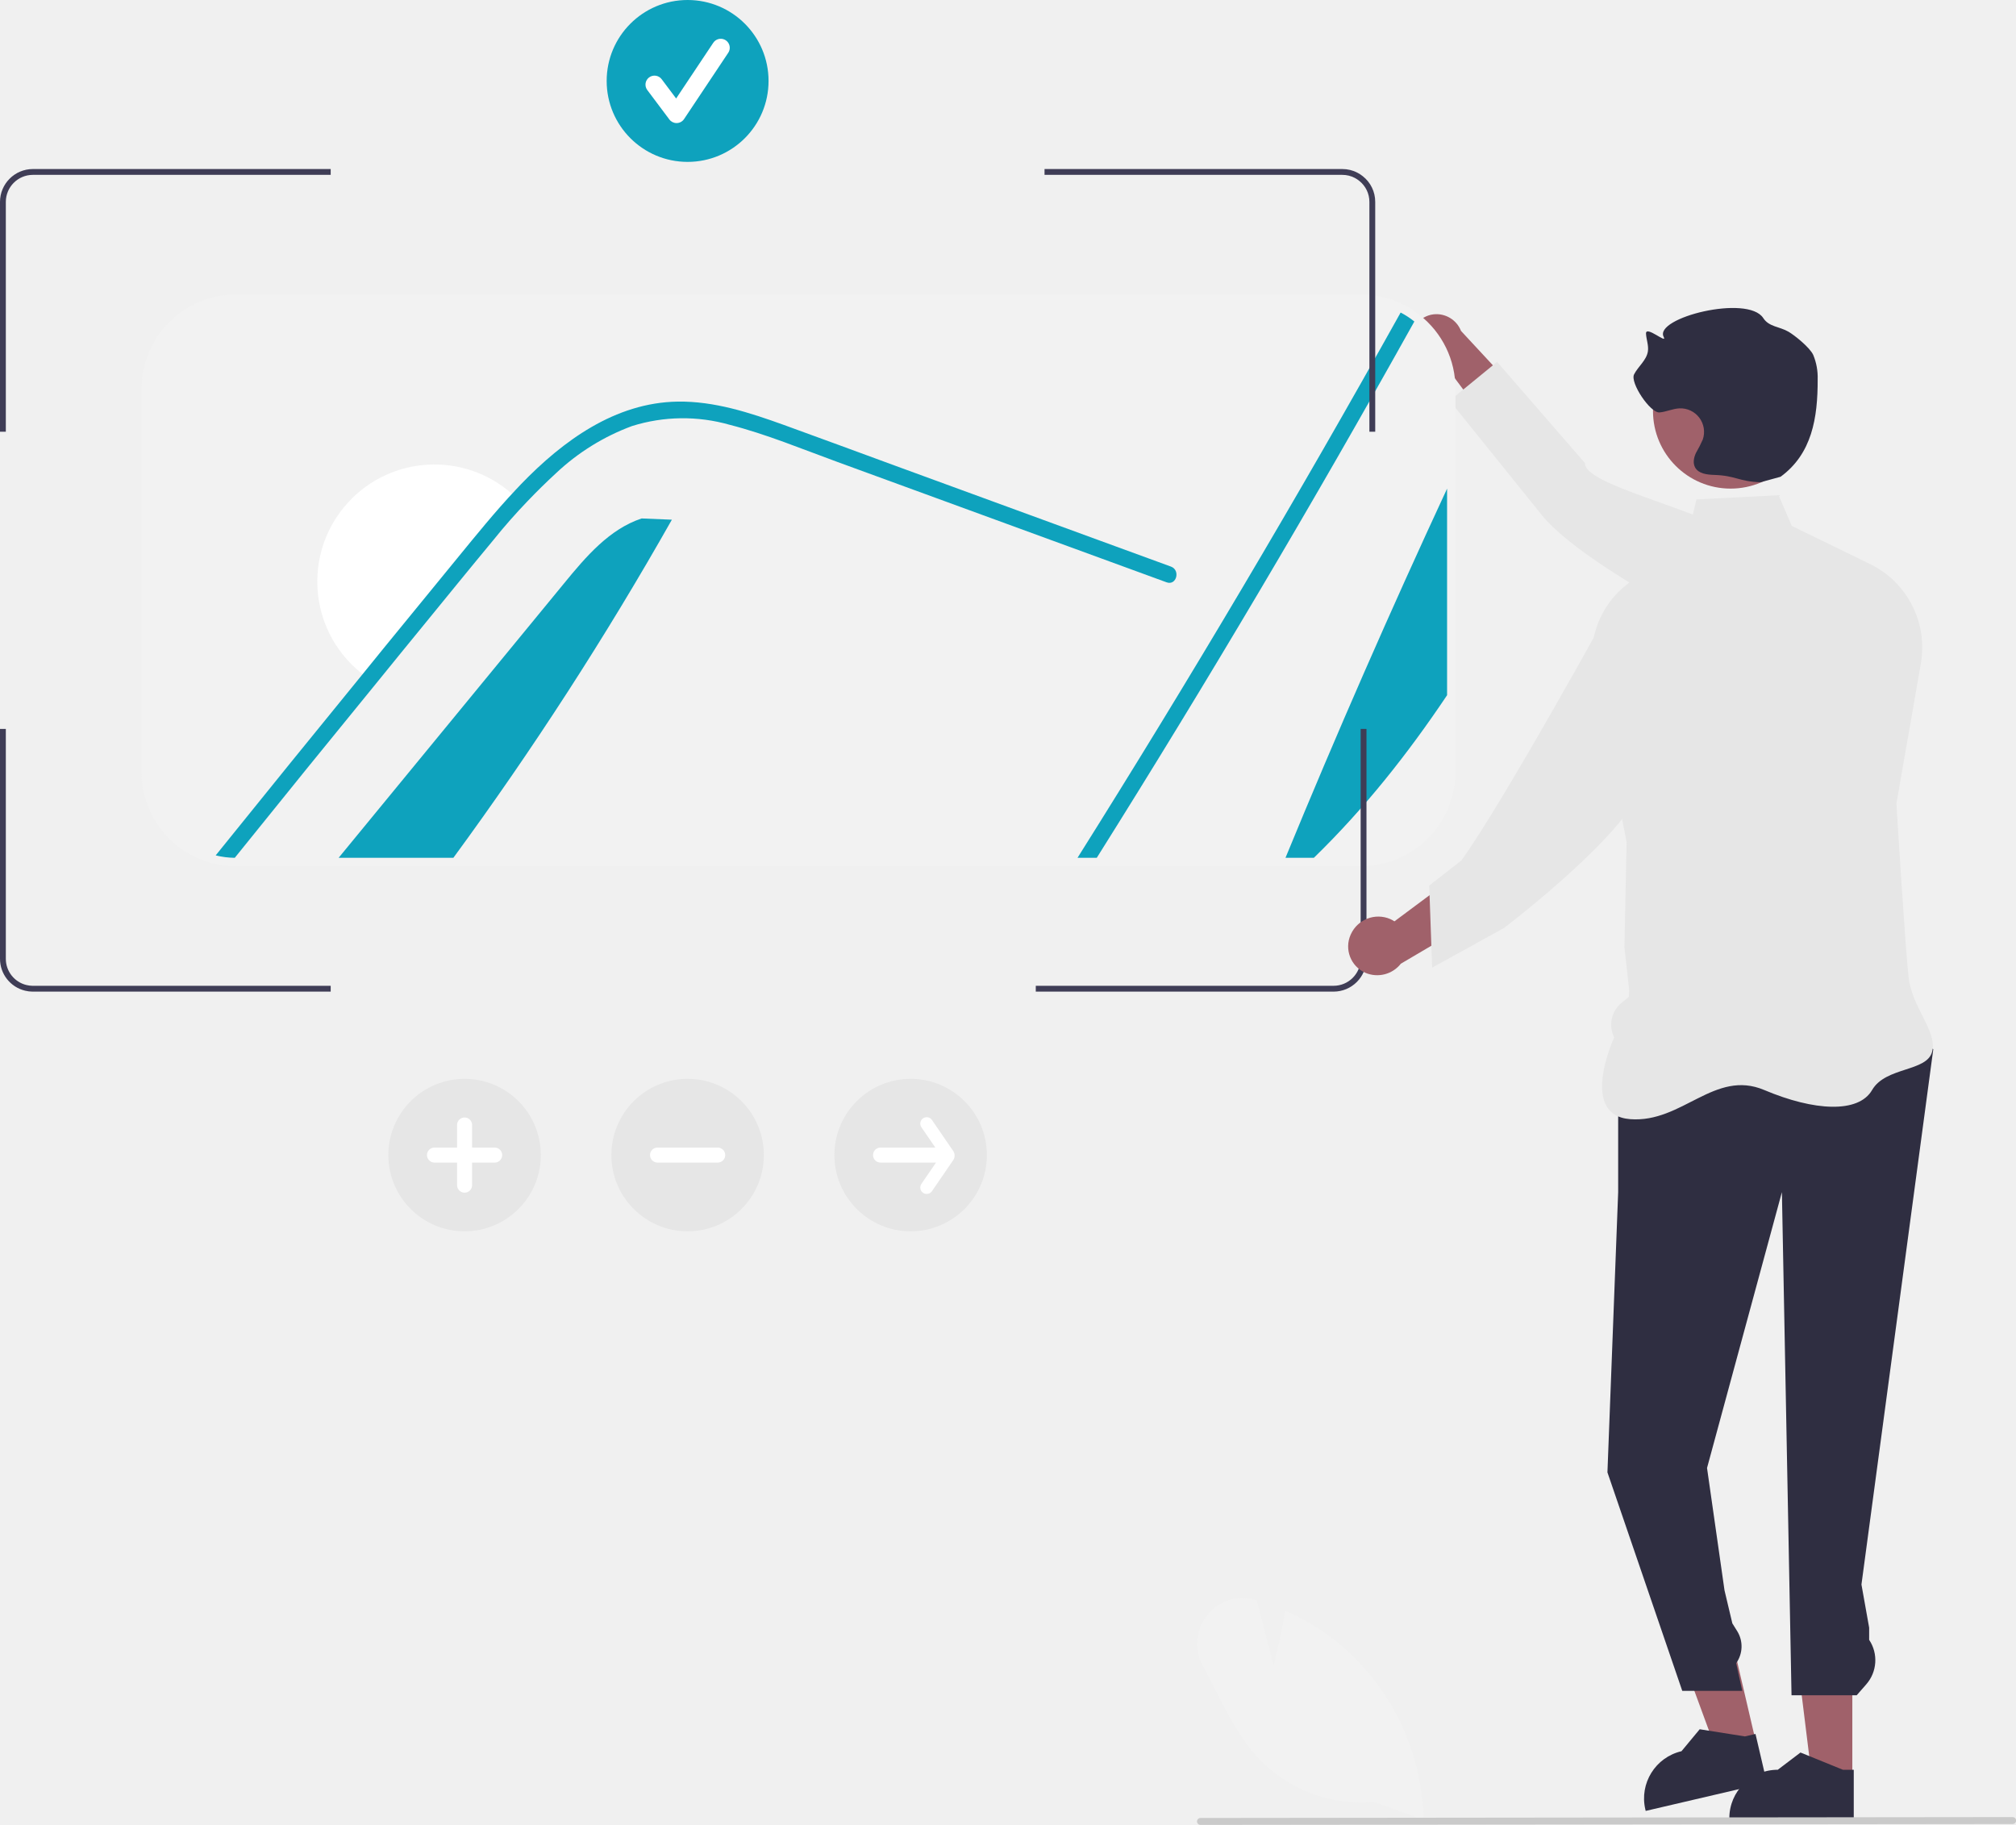
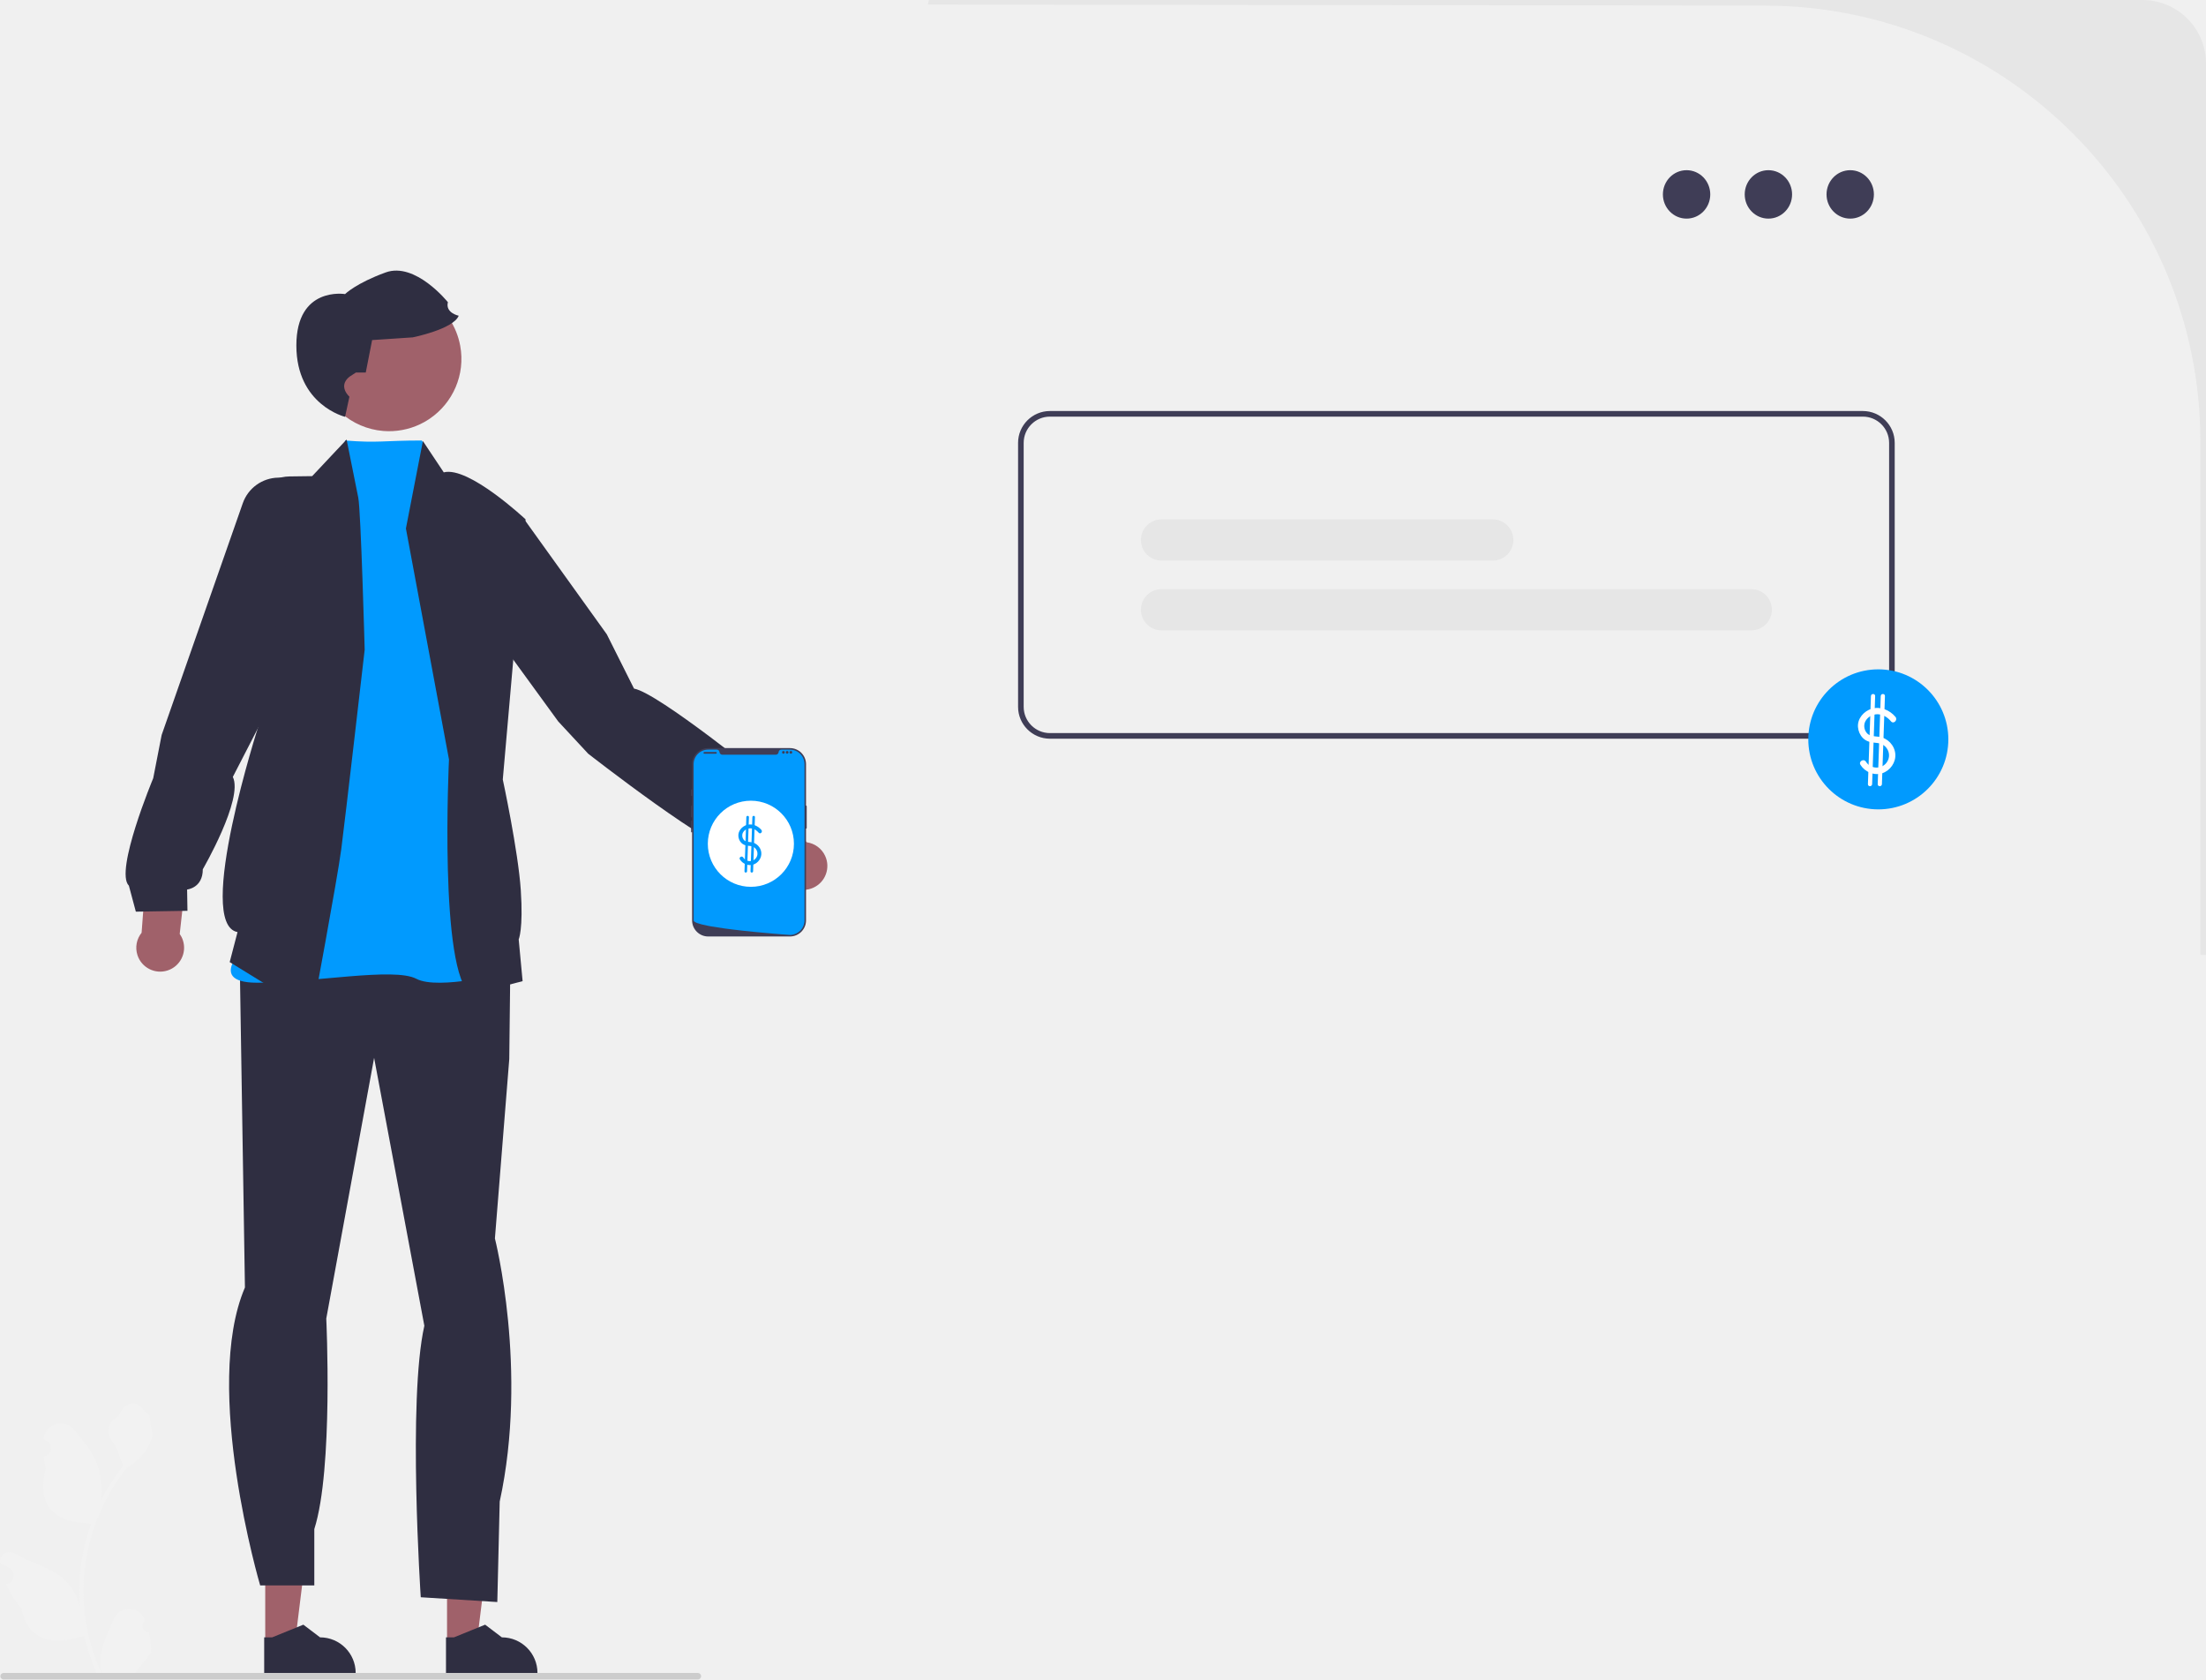
- <svg xmlns="http://www.w3.org/2000/svg" data-name="Layer 1" width="691.927" height="626.302" viewBox="0 0 691.927 626.302">
-   <path d="M738.499,254.675a9.097,9.097,0,0,0,10.058,7.735,8.728,8.728,0,0,0,1.41-.307l18.96,25.45,16.299-5.077-29.742-32.055a9.072,9.072,0,0,0-9.502-5.69,8.682,8.682,0,0,0-7.516,9.709Q738.481,254.557,738.499,254.675Z" transform="translate(-254.0365 -136.8489)" fill="#a0616a" />
-   <path d="M872.383,368.342s-70.797-33.041-88.706-54.145l-32.091-39.845,16.275-13.314,30.164,34.744c-.275,7.3,35.378,14.785,54.544,25.426Z" transform="translate(-254.0365 -136.8489)" fill="#e6e6e6" />
-   <polygon points="635.752 610.051 621.866 610.05 615.26 556.486 635.755 556.487 635.752 610.051" fill="#a0616a" />
-   <path d="M890.278,761.386l-42.703-.002v-.54a16.622,16.622,0,0,1,16.621-16.621h.001l7.8-5.918,14.554,5.919,3.728 0Z" transform="translate(-254.0365 -136.8489)" fill="#2f2e41" />
-   <polygon points="602.646 597.799 589.123 600.953 570.519 550.292 590.478 545.636 602.646 597.799" fill="#a0616a" />
-   <path d="M860.451,748.644l-41.587,9.702-.123-.526a16.622,16.622,0,0,1,12.41-19.963l.001-0,6.252-7.535L852.922,732.778l3.63-.847Z" transform="translate(-254.0365 -136.8489)" fill="#2f2e41" />
-   <path d="M721.144,434.121H334.612a31.925,31.925,0,0,1-7.237-.917,32.309,32.309,0,0,1-24.761-31.512V270.311A32.45,32.45,0,0,1,335.043,237.911H721.144a32.009,32.009,0,0,1,14.944,3.658,31.058,31.058,0,0,1,5.182,3.381,32.071,32.071,0,0,1,12.303,25.36v131.382A32.465,32.465,0,0,1,721.144,434.121Z" transform="translate(-254.0365 -136.8489)" fill="#f2f2f2" />
-   <path d="M695.235,431.249q26.325-63.982,55.465-126.699v70.89c-13.471,20.106-28.408,38.978-45.728,55.81Z" transform="translate(-254.0365 -136.8489)" fill="#0ea2bd" />
-   <path d="M739.469,247.189q-52.09,93.452-109.006,184.06h-6.606Q681.721,339.219,734.759,244.115A28.233,28.233,0,0,1,739.469,247.189Z" transform="translate(-254.0365 -136.8489)" fill="#0ea2bd" />
-   <path d="M484.635,315.206a1171.096,1171.096,0,0,1-74.997,116.043H370.258q38.691-47.135,77.439-94.27c7.411-9.048,15.453-18.527,26.569-22.203Z" transform="translate(-254.0365 -136.8489)" fill="#0ea2bd" />
-   <path d="M432.301,308.772c-4.108,4.28-8.043,8.732-11.748,13.356-8.158,9.823-16.2,19.733-24.271,29.614-5.027,6.147-10.053,12.294-15.022,18.44a36.683,36.683,0,0,1-4.481-3.389,40.192,40.192,0,0,1,51.358-61.813A37.046,37.046,0,0,1,432.301,308.772Z" transform="translate(-254.0365 -136.8489)" fill="#fff" />
-   <path d="M654.419,336.691,578.934,309.088,541.45,295.387c-12.207-4.452-24.386-9.536-36.996-12.753a58.324,58.324,0,0,0-33.492.431,77.001,77.001,0,0,0-26.11,16.2q-4.998,4.61-9.68,9.507c-4.108,4.28-8.043,8.732-11.748,13.356-8.158,9.823-16.2,19.733-24.271,29.614-5.027,6.147-10.053,12.294-15.022,18.44Q359.228,400.644,334.612,431.249a28.786,28.786,0,0,1-6.549-.833q25.679-31.883,51.587-63.622c1.982-2.47,4.021-4.969,6.032-7.439q12.624-15.467,25.277-30.906c6.52-7.956,12.983-15.97,20.049-23.467.632-.689,1.264-1.35,1.924-2.039,14.333-14.821,32.228-27.919,53.655-28.264,12.61-.201,24.788,3.792,36.508,8.014,12.61,4.567,25.191,9.22,37.8,13.845l76.002,27.804,19.015,6.951C659.273,332.498,657.837,337.955,654.419,336.691Z" transform="translate(-254.0365 -136.8489)" fill="#0ea2bd" />
-   <path d="M256.036,285.016V206.141a9.296,9.296,0,0,1,9.29-9.28h102.21v-2h-102.21a11.298,11.298,0,0,0-11.29,11.28v78.875Z" transform="translate(-254.0365 -136.8489)" fill="#3f3d56" />
-   <path d="M263.131,474.91a9.257,9.257,0,0,1-7.095-9.028v-78.865h-2v78.865a11.248,11.248,0,0,0,8.621,10.971,11.115,11.115,0,0,0,2.52.319H367.536v-2H265.189A9.133,9.133,0,0,1,263.131,474.91Z" transform="translate(-254.0365 -136.8489)" fill="#3f3d56" />
-   <path d="M721.036,387.016v78.865a9.301,9.301,0,0,1-9.29,9.29h-102.21v2h102.21a11.303,11.303,0,0,0,11.29-11.29v-78.865Z" transform="translate(-254.0365 -136.8489)" fill="#3f3d56" />
-   <path d="M719.028,197.91a8.86,8.86,0,0,1,1.481.968,9.185,9.185,0,0,1,3.528,7.264v78.875h2V206.141a11.165,11.165,0,0,0-4.283-8.829,10.813,10.813,0,0,0-1.804-1.177,11.144,11.144,0,0,0-5.203-1.273h-102.21v2h102.21A9.169,9.169,0,0,1,719.028,197.91Z" transform="translate(-254.0365 -136.8489)" fill="#3f3d56" />
-   <path d="M901.822,486.821l-86.402,4.331-6,29v25.831l-3.682,96.177,25.682,74.992h20.591l-2.091-9.5v0a9.913,9.913,0,0,0,.341-11.023l-1.652-2.641-2.689-11.336-6-42,25.697-94.669,3.303,172.669h22.369l3.281-3.747a12.569,12.569,0,0,0,.992-15.267l0,0v-4.187l-2.642-14.799,24.653-183.709Z" transform="translate(-254.0365 -136.8489)" fill="#2f2e41" />
-   <path d="M864.489,306.795l-28.185,1.443-3.202,13.358-20.468,15.664a31.248,31.248,0,0,0-11.67,30.842L812.31,425.819l-.738,36.124,1.637,14.793-.124,2.239-2.506,2.051a9.701,9.701,0,0,0-2.527,11.856l0,0s-12.351,26.703,5.52,28.061,28.925-17.224,46-10,32.319,8.071,37,0,18.922-6.19,20.635-13.241-6.958-15.032-8.123-25.541-4.165-59.509-4.165-59.509l8.39-48.107a31.868,31.868,0,0,0-17.444-34.127l-26.861-13.077Z" transform="translate(-254.0365 -136.8489)" fill="#e6e6e6" />
-   <path d="M717.704,457.416a10.35,10.35,0,0,1,13.485-5.155,9.929,9.929,0,0,1,1.437.794l28.961-21.566L777.7,442.335l-42.867,25.253a10.322,10.322,0,0,1-12.212,3.107,9.878,9.878,0,0,1-5.03-13.032Q717.646,457.538,717.704,457.416Z" transform="translate(-254.0365 -136.8489)" fill="#a0616a" />
-   <path d="M807.689,343.683s-37.542,68.359-52.08,88.465l-11.036,8.62,1,28.175L770.234,455.334s49.765-37.696,48.339-53.391S807.689,343.683,807.689,343.683Z" transform="translate(-254.0365 -136.8489)" fill="#e6e6e6" />
-   <circle cx="593.969" cy="141.057" r="26.632" fill="#a0616a" />
-   <path d="M858.296,302.355c-7.642-.251-8.337-2.269-15.979-2.52-2.433-.08-5.305-.413-6.481-2.545-.838-1.518-.452-3.43.285-4.999a45.656,45.656,0,0,0,2.354-4.631,8.089,8.089,0,0,0-8.015-10.664c-2.326.101-4.51,1.194-6.829,1.394-3.181.274-10.214-10.228-8.75-13.064,1.425-2.761,4.294-4.845,4.745-7.919.295-2.011-.535-4.009-.649-6.038-.168-3.009,7.459,3.776,6.062,1.105-3.427-6.551,28.863-14.671,34.179-6.466,1.987,3.067,5.528,2.857,8.683,4.699,2.068,1.207,7.291,5.371,8.479,7.967a20.208,20.208,0,0,1,1.512,8.361c.048,13.314-1.981,25.561-12.72,33.431" transform="translate(-254.0365 -136.8489)" fill="#2f2e41" />
-   <path d="M725.525,755.253A48.675,48.675,0,0,1,686.266,740.608c-6.591-6.949-11.113-15.892-15.487-24.542-1.273-2.517-2.589-5.12-3.928-7.614a15.534,15.534,0,0,1,1.612-17.332,15.272,15.272,0,0,1,16.303-5.209l.638.184,5.744,22.414c.857-3.343,2.696-10.876,3.858-18.256l.098-.618.572.255a78.132,78.132,0,0,1,16.786,10.115A80.529,80.529,0,0,1,742.574,760.649l.015.697Z" transform="translate(-254.0365 -136.8489)" fill="#f2f2f2" />
-   <path d="M944.773,762.844l-278.75.307a1.191,1.191,0,0,1,0-2.381l278.75-.307a1.191,1.191,0,1,1,0,2.381Z" transform="translate(-254.0365 -136.8489)" fill="#cacaca" />
-   <path d="M413.489,559.43a26.164,26.164,0,1,1,26.164-26.164A26.164,26.164,0,0,1,413.489,559.43Z" transform="translate(-254.0365 -136.8489)" fill="#e6e6e6" />
-   <path d="M423.813,530.685H416.07v-7.743a2.581,2.581,0,0,0-5.162,0V530.685h-7.743a2.581,2.581,0,0,0,0,5.162h7.743v7.743a2.581,2.581,0,0,0,5.162,0v-7.743h7.743a2.581,2.581,0,1,0,0-5.162Z" transform="translate(-254.0365 -136.8489)" fill="#fff" />
-   <path d="M490.036,559.43a26.164,26.164,0,1,1,26.164-26.164A26.164,26.164,0,0,1,490.036,559.43Z" transform="translate(-254.0365 -136.8489)" fill="#e6e6e6" />
-   <path d="M500.36,530.685H479.713a2.581,2.581,0,0,0,0,5.162H500.36a2.581,2.581,0,1,0,0-5.162Z" transform="translate(-254.0365 -136.8489)" fill="#fff" />
-   <path d="M566.584,559.43a26.164,26.164,0,1,1,26.164-26.164A26.164,26.164,0,0,1,566.584,559.43Z" transform="translate(-254.0365 -136.8489)" fill="#e6e6e6" />
-   <path d="M581.303,532.023l-7.417-10.826a2.2,2.2,0,0,0-3.629,2.487l4.797,7.002H556.26a2.581,2.581,0,1,0,0,5.162h19.029l-5.033,7.346a2.2,2.2,0,0,0,3.629,2.487l7.417-10.826a2.903,2.903,0,0,0,0-2.83Z" transform="translate(-254.0365 -136.8489)" fill="#fff" />
-   <circle cx="236" cy="27.78" r="27.78" fill="#0ea2bd" />
-   <path d="M486.247,179.087a3.089,3.089,0,0,1-2.472-1.236l-7.579-10.105a3.09,3.09,0,1,1,4.944-3.708l4.958,6.611,12.735-19.102a3.09,3.09,0,1,1,5.142,3.428L488.818,177.711a3.091,3.091,0,0,1-2.485,1.375C486.304,179.087,486.275,179.087,486.247,179.087Z" transform="translate(-254.0365 -136.8489)" fill="#fff" />
+ <svg xmlns="http://www.w3.org/2000/svg" width="804.906" height="612.823" viewBox="0 0 804.906 612.823">
+   <g>
+     <path d="M338.914,0l-.372,1.672,305.229,.372c87.864,0,159.091,71.227,159.091,159.091v187.337h2.044V23.187C804.906,10.381,794.525,0,781.719,0H338.914Z" fill="#e6e6e6" />
+     <ellipse cx="675.091" cy="70.936" rx="8.642" ry="8.835" fill="#3f3d56" />
+     <ellipse cx="645.238" cy="70.936" rx="8.642" ry="8.835" fill="#3f3d56" />
+     <ellipse cx="615.384" cy="70.936" rx="8.642" ry="8.835" fill="#3f3d56" />
+     <g>
+       <path d="M544.666,204.554h-120.865c-4.146,0-7.52-3.374-7.52-7.52s3.374-7.52,7.52-7.52h120.865c4.146,0,7.52,3.374,7.52,7.52s-3.374,7.52-7.52,7.52Z" fill="#e6e6e6" />
+       <path d="M638.99,230.006h-215.189c-4.146,0-7.52-3.374-7.52-7.52s3.374-7.52,7.52-7.52h215.189c4.146,0,7.52,3.374,7.52,7.52s-3.374,7.52-7.52,7.52Z" fill="#e6e6e6" />
+     </g>
+     <path d="M679.711,269.542H383.081c-6.404,0-11.614-5.21-11.614-11.614v-96.335c0-6.404,5.21-11.614,11.614-11.614h296.63c6.404,0,11.614,5.21,11.614,11.614v96.335c0,6.404-5.21,11.614-11.614,11.614Zm-296.63-117.52c-5.277,0-9.57,4.293-9.57,9.57v96.335c0,5.277,4.293,9.57,9.57,9.57h296.63c5.277,0,9.57-4.293,9.57-9.57v-96.335c0-5.277-4.293-9.57-9.57-9.57H383.081Z" fill="#3f3d56" />
+     <g>
+       <circle cx="685.343" cy="269.785" r="25.548" fill="#019afe" />
+       <path d="M691.602,261.591c-2.044-2.465-5.455-3.92-8.625-2.993-2.903,.849-5.32,3.598-5.049,6.735,.126,1.456,.719,2.855,1.739,3.912,1.152,1.194,2.62,1.606,4.231,1.742,1.719,.145,3.194,.401,4.338,1.817,.995,1.232,1.306,2.865,.736,4.355-1.355,3.539-6.149,3.952-8.153,.769-.787-1.249-2.777-.097-1.985,1.161,1.634,2.595,4.956,4.024,7.942,3.053,2.904-.944,5.037-3.955,4.767-7.035-.28-3.198-2.827-5.834-5.991-6.267-1.667-.228-3.411-.046-4.538-1.537-.881-1.166-1.07-2.777-.404-4.084,.813-1.594,2.581-2.596,4.351-2.6,2.009-.004,3.765,1.091,5.015,2.599,.945,1.14,2.564-.494,1.626-1.626h0Z" fill="#fff" />
+       <path d="M682.655,253.977l-1.105,32.158c-.034,.987,1.499,.985,1.533,0l1.105-32.158c.034-.987-1.499-.985-1.533,0h0Z" fill="#fff" />
+       <path d="M686.23,253.977l-1.105,32.158c-.034,.987,1.499,.985,1.533,0l1.105-32.158c.034-.987-1.499-.985-1.533,0h0Z" fill="#fff" />
+     </g>
+   </g>
+   <g>
+     <g>
+       <polygon points="96.777 599.545 107.631 599.544 112.795 557.676 96.775 557.677 96.777 599.545" fill="#a0616a" />
+       <path d="M96.395,610.869l33.379-.001v-.422c-0-7.175-5.817-12.992-12.992-12.992h-.001l-6.097-4.626-11.376,4.626-2.914,0,.001,13.415Z" fill="#2f2e41" />
+     </g>
+     <g>
+       <polygon points="163.112 599.545 173.966 599.544 179.13 557.676 163.109 557.677 163.112 599.545" fill="#a0616a" />
+       <path d="M162.729,610.869l33.379-.001v-.422c-0-7.175-5.817-12.992-12.992-12.992h-.001l-6.097-4.626-11.376,4.626-2.914,0,.001,13.415Z" fill="#2f2e41" />
+     </g>
+     <path d="M87.188,333.194l99.265-2.76-.636,56.002-5.237,65.462s12.22,48.005,1.746,96.011l-.873,36.659-27.93-1.746s-4.801-72.008,1.309-99.066l-18.329-97.757-17.457,95.138s2.618,54.988-4.364,76.809v20.566h-19.749s-21.274-72.063-5.563-108.722l-2.182-136.597Z" fill="#2f2e41" />
+     <path d="M158.585,170.457s-2.679-6.721-4.679-9.721c-14,0-15.779,.962-28,0l-33.924,182.131s-18.65,15.717,1.829,15.717,50.008-5.715,58.105-1.429,33.815-2.381,33.815-2.381l-27.147-184.317Z" fill="#019afe" />
+     <path d="M126.465,160.375l-12.559,13.361-8.294,.11c-7.671,.101-13.819,6.38-13.76,14.052l2.601,76.537s-23.503,72.811-7.786,75.669l-2.858,10.954,30.149,18.575s9.144-48.912,10.573-59.866,8.53-72.687,8.53-72.687c0,0-1.386-50.783-2.338-55.487l-4.258-21.217Z" fill="#2f2e41" />
+     <path d="M154.299,160.932l-6.192,31.91,15.717,84.3s-3.81,78.108,8.097,85.729l18.764-4.858-1.429-15.241s1.715-3.715,.763-18.003c-.953-14.288-6.566-40.334-6.566-40.334l8.313-94.927s-20.798-19.527-29.848-17.146l-7.62-11.43Z" fill="#2f2e41" />
+     <g>
+       <path d="M51.667,340.345l1.937-25.983,14.997-.965-3.025,27.398c.485,.688,.879,1.457,1.156,2.299,1.506,4.575-.983,9.505-5.558,11.01-4.575,1.506-9.505-.983-11.01-5.558-.96-2.918-.291-5.976,1.503-8.202Z" fill="#a0616a" />
+       <path d="M109.417,174.158l-7.901,.131c-5.84,.097-11.001,3.823-12.931,9.335l-29.607,84.572-3.073,15.77s-14.203,34.055-8.878,39.207l2.539,9.485,18.833-.312-.129-7.771s5.751-.54,5.723-7.386c0,0,14.904-25.671,10.96-33.703l10.153-19.698,14.309-89.629Z" fill="#2f2e41" />
+     </g>
+     <g>
+       <path d="M294.395,307.348l-19.112-17.708-11.639,9.507,20.873,18.003c.114,.834,.349,1.666,.719,2.47,2.013,4.376,7.192,6.291,11.568,4.278,4.376-2.013,6.291-7.192,4.278-11.568-1.284-2.791-3.856-4.574-6.686-4.982Z" fill="#a0616a" />
+       <path d="M179.693,180.077l-9.586,37.031,33.572,46.137,10.931,11.775s47.077,36.779,54.377,35.512l9.159,3.538,10.845-15.4-6.355-4.475s2.952-4.964-2.595-8.976c0,0-39.889-32.405-48.703-33.952l-9.932-19.81-30.35-42.279-11.361-9.101Z" fill="#2f2e41" />
+     </g>
+     <path d="M156.851,152.737c-.131,.105-.253,.184-.385,.262-1.014,.673-2.072,1.276-3.182,1.792-.018,.018-.044,.026-.07,.035-2.002,.944-4.161,1.652-6.442,2.072-2.334,.428-4.65,.542-6.905,.358-11.617-.918-21.616-9.51-23.836-21.511-.743-4.003-.533-7.954,.454-11.634,2.561-9.51,10.367-17.185,20.698-19.099,14.326-2.648,28.084,6.818,30.733,21.144,1.958,10.594-2.71,20.882-11.066,26.581Z" fill="#a0616a" />
+     <path d="M125.907,152.093l1.591-7.349s-4.332-3.77,0-7.276l2.357-1.531h3.599l2.324-11.848,14.809-.987s14.809-2.962,16.784-7.898c0,0-4.936-.987-3.949-4.936,0,0-11.848-14.809-22.708-10.86-10.86,3.949-14.809,7.898-14.809,7.898,0,0-17.771-2.962-17.771,18.759s17.772,26.03,17.772,26.03Z" fill="#2f2e41" />
+     <g>
+       <path d="M288.231,341.713h-29.836c-3.235,0-5.866-2.632-5.866-5.866v-57.011c0-3.235,2.632-5.866,5.866-5.866h29.836c3.235,0,5.866,2.632,5.866,5.866v57.011c0,3.235-2.632,5.866-5.866,5.866Z" fill="#3f3d56" />
+       <path d="M294.097,293.94c-.137,0-.248,.111-.248,.248v7.941c0,.137,.111,.248,.248,.248s.248-.111,.248-.248v-7.941c0-.137-.111-.248-.248-.248Z" fill="#3f3d56" />
+       <path d="M293.539,278.836v57.01c0,2.816-2.191,5.119-4.962,5.297h-.001c-.041,.002-.082,.005-.124,.006-.073,.004-.146,.005-.221,.005,0,0-.273-.02-.772-.057-.504-.037-1.237-.093-2.152-.166-.274-.021-.563-.045-.869-.069-.608-.05-1.276-.104-1.992-.166-.285-.024-.581-.05-.882-.076-1.541-.133-3.267-.288-5.088-.464-.308-.029-.618-.058-.931-.089-.082-.009-.165-.016-.248-.025-1.298-.128-2.632-.266-3.971-.412-.083-.009-.166-.017-.248-.026-2.307-.254-4.622-.531-6.789-.829-1.666-.228-3.245-.469-4.662-.718-.462-.082-.906-.164-1.33-.247-.083-.016-.166-.032-.248-.05-2.999-.601-4.963-1.248-4.963-1.913v-57.01c0-2.932,2.376-5.308,5.308-5.308h3.169c.506,0,.913,.395,.957,.9,.004,.034,.007,.067,.014,.101,.092,.508,.557,.861,1.073,.861h19.409c.516,0,.982-.354,1.073-.861,.006-.034,.01-.067,.014-.101,.043-.505,.45-.9,.957-.9h3.169c2.932,0,5.308,2.376,5.308,5.308Z" fill="#019afe" />
+       <path d="M252.405,287.984c-.137,0-.248,.111-.248,.248v1.985c0,.137,.111,.248,.248,.248s.248-.111,.248-.248v-1.985c0-.137-.111-.248-.248-.248Z" fill="#3f3d56" />
+       <path d="M252.405,293.94c-.137,0-.248,.111-.248,.248v3.847c0,.137,.111,.248,.248,.248s.248-.111,.248-.248v-3.847c0-.137-.111-.248-.248-.248Z" fill="#3f3d56" />
+       <path d="M252.405,299.399c-.137,0-.248,.111-.248,.248v3.847c0,.137,.111,.248,.248,.248s.248-.111,.248-.248v-3.847c0-.137-.111-.248-.248-.248Z" fill="#3f3d56" />
+       <rect x="256.686" y="274.396" width="4.839" height=".62" rx=".31" ry=".31" fill="#3f3d56" />
+       <circle cx="285.846" cy="274.52" r=".496" fill="#3f3d56" />
+       <circle cx="287.211" cy="274.52" r=".496" fill="#3f3d56" />
+       <circle cx="288.576" cy="274.52" r=".496" fill="#3f3d56" />
+     </g>
+     <g>
+       <circle cx="273.973" cy="307.882" r="15.711" fill="#fff" />
+       <path d="M277.822,302.843c-1.257-1.516-3.355-2.41-5.304-1.841-1.785,.522-3.271,2.213-3.105,4.142,.077,.895,.442,1.756,1.069,2.406,.708,.734,1.611,.988,2.602,1.071,1.057,.089,1.964,.246,2.668,1.117,.612,.757,.803,1.762,.453,2.678-.833,2.177-3.781,2.43-5.014,.473-.484-.768-1.708-.059-1.221,.714,1.005,1.596,3.048,2.474,4.884,1.878,1.786-.58,3.098-2.432,2.932-4.326-.172-1.967-1.738-3.588-3.684-3.854-1.025-.14-2.097-.028-2.791-.945-.542-.717-.658-1.708-.249-2.511,.5-.98,1.587-1.597,2.675-1.599,1.236-.002,2.315,.671,3.084,1.598,.581,.701,1.577-.304,1-1h0Z" fill="#019afe" />
+       <path d="M272.32,298.161l-.679,19.776c-.021,.607,.922,.606,.943,0l.679-19.776c.021-.607-.922-.606-.943,0h0Z" fill="#019afe" />
+       <path d="M274.519,298.161l-.679,19.776c-.021,.607,.922,.606,.943,0l.679-19.776c.021-.607-.922-.606-.943,0h0Z" fill="#019afe" />
+     </g>
+   </g>
+   <path d="M54.259,595.49c-2.066,.129-3.208-2.437-1.645-3.933l.155-.618c-.02-.05-.041-.099-.062-.148-2.089-4.982-9.17-4.947-11.241,.042-1.839,4.428-4.179,8.864-4.756,13.546-.258,2.067-.142,4.172,.316,6.2-4.308-9.411-6.575-19.687-6.575-30.021,0-2.597,.142-5.193,.433-7.783,.239-2.119,.568-4.224,.995-6.31,2.306-11.277,7.299-22.018,14.5-30.99,3.462-1.892,6.349-4.851,8.093-8.397,.626-1.279,1.117-2.655,1.35-4.056-.394,.052-1.486-5.949-1.188-6.317-.549-.833-1.532-1.247-2.131-2.06-2.982-4.043-7.091-3.337-9.236,2.157-4.582,2.313-4.627,6.148-1.815,9.837,1.789,2.347,2.035,5.522,3.604,8.035-.162,.207-.329,.407-.491,.614-2.961,3.798-5.522,7.88-7.681,12.169,.61-4.766-.291-10.508-1.826-14.21-1.748-4.217-5.025-7.769-7.91-11.415-3.466-4.379-10.573-2.468-11.184,3.083-.006,.054-.012,.107-.017,.161,.429,.242,.848,.499,1.259,.77,2.339,1.547,1.531,5.174-1.241,5.602l-.063,.01c.155,1.544,.42,3.074,.807,4.579-3.702,14.316,4.29,19.53,15.701,19.764,.252,.129,.497,.258,.749,.381-1.156,3.255-2.08,6.594-2.764,9.979-.614,2.99-1.04,6.013-1.279,9.049-.297,3.83-.271,7.68,.052,11.503l-.019-.136c-.82-4.211-3.107-8.145-6.427-10.87-4.946-4.063-11.933-5.559-17.268-8.824-2.568-1.572-5.859,.459-5.411,3.437l.022,.143c.794,.323,1.569,.698,2.319,1.117,.429,.242,.848,.499,1.259,.77,2.339,1.547,1.531,5.174-1.241,5.602l-.063,.01c-.045,.006-.084,.013-.129,.019,1.363,3.236,3.262,6.239,5.639,8.829,2.315,12.497,12.256,13.683,22.89,10.044h.006c1.163,5.064,2.861,10.011,5.044,14.726h18.02c.065-.2,.123-.407,.181-.607-1.666,.103-3.346,.006-4.986-.297,1.337-1.641,2.674-3.294,4.011-4.935,.032-.032,.058-.065,.084-.097,.678-.84,1.363-1.673,2.041-2.512l0-.001c.042-2.578-.267-5.147-.879-7.64l-.001-0Z" fill="#f2f2f2" />
+   <path d="M255.81,611.633c0,.66-.53,1.19-1.19,1.19H1.33c-.66,0-1.19-.53-1.19-1.19,0-.66,.53-1.19,1.19-1.19H254.62c.66,0,1.19,.53,1.19,1.19Z" fill="#ccc" />
</svg>
